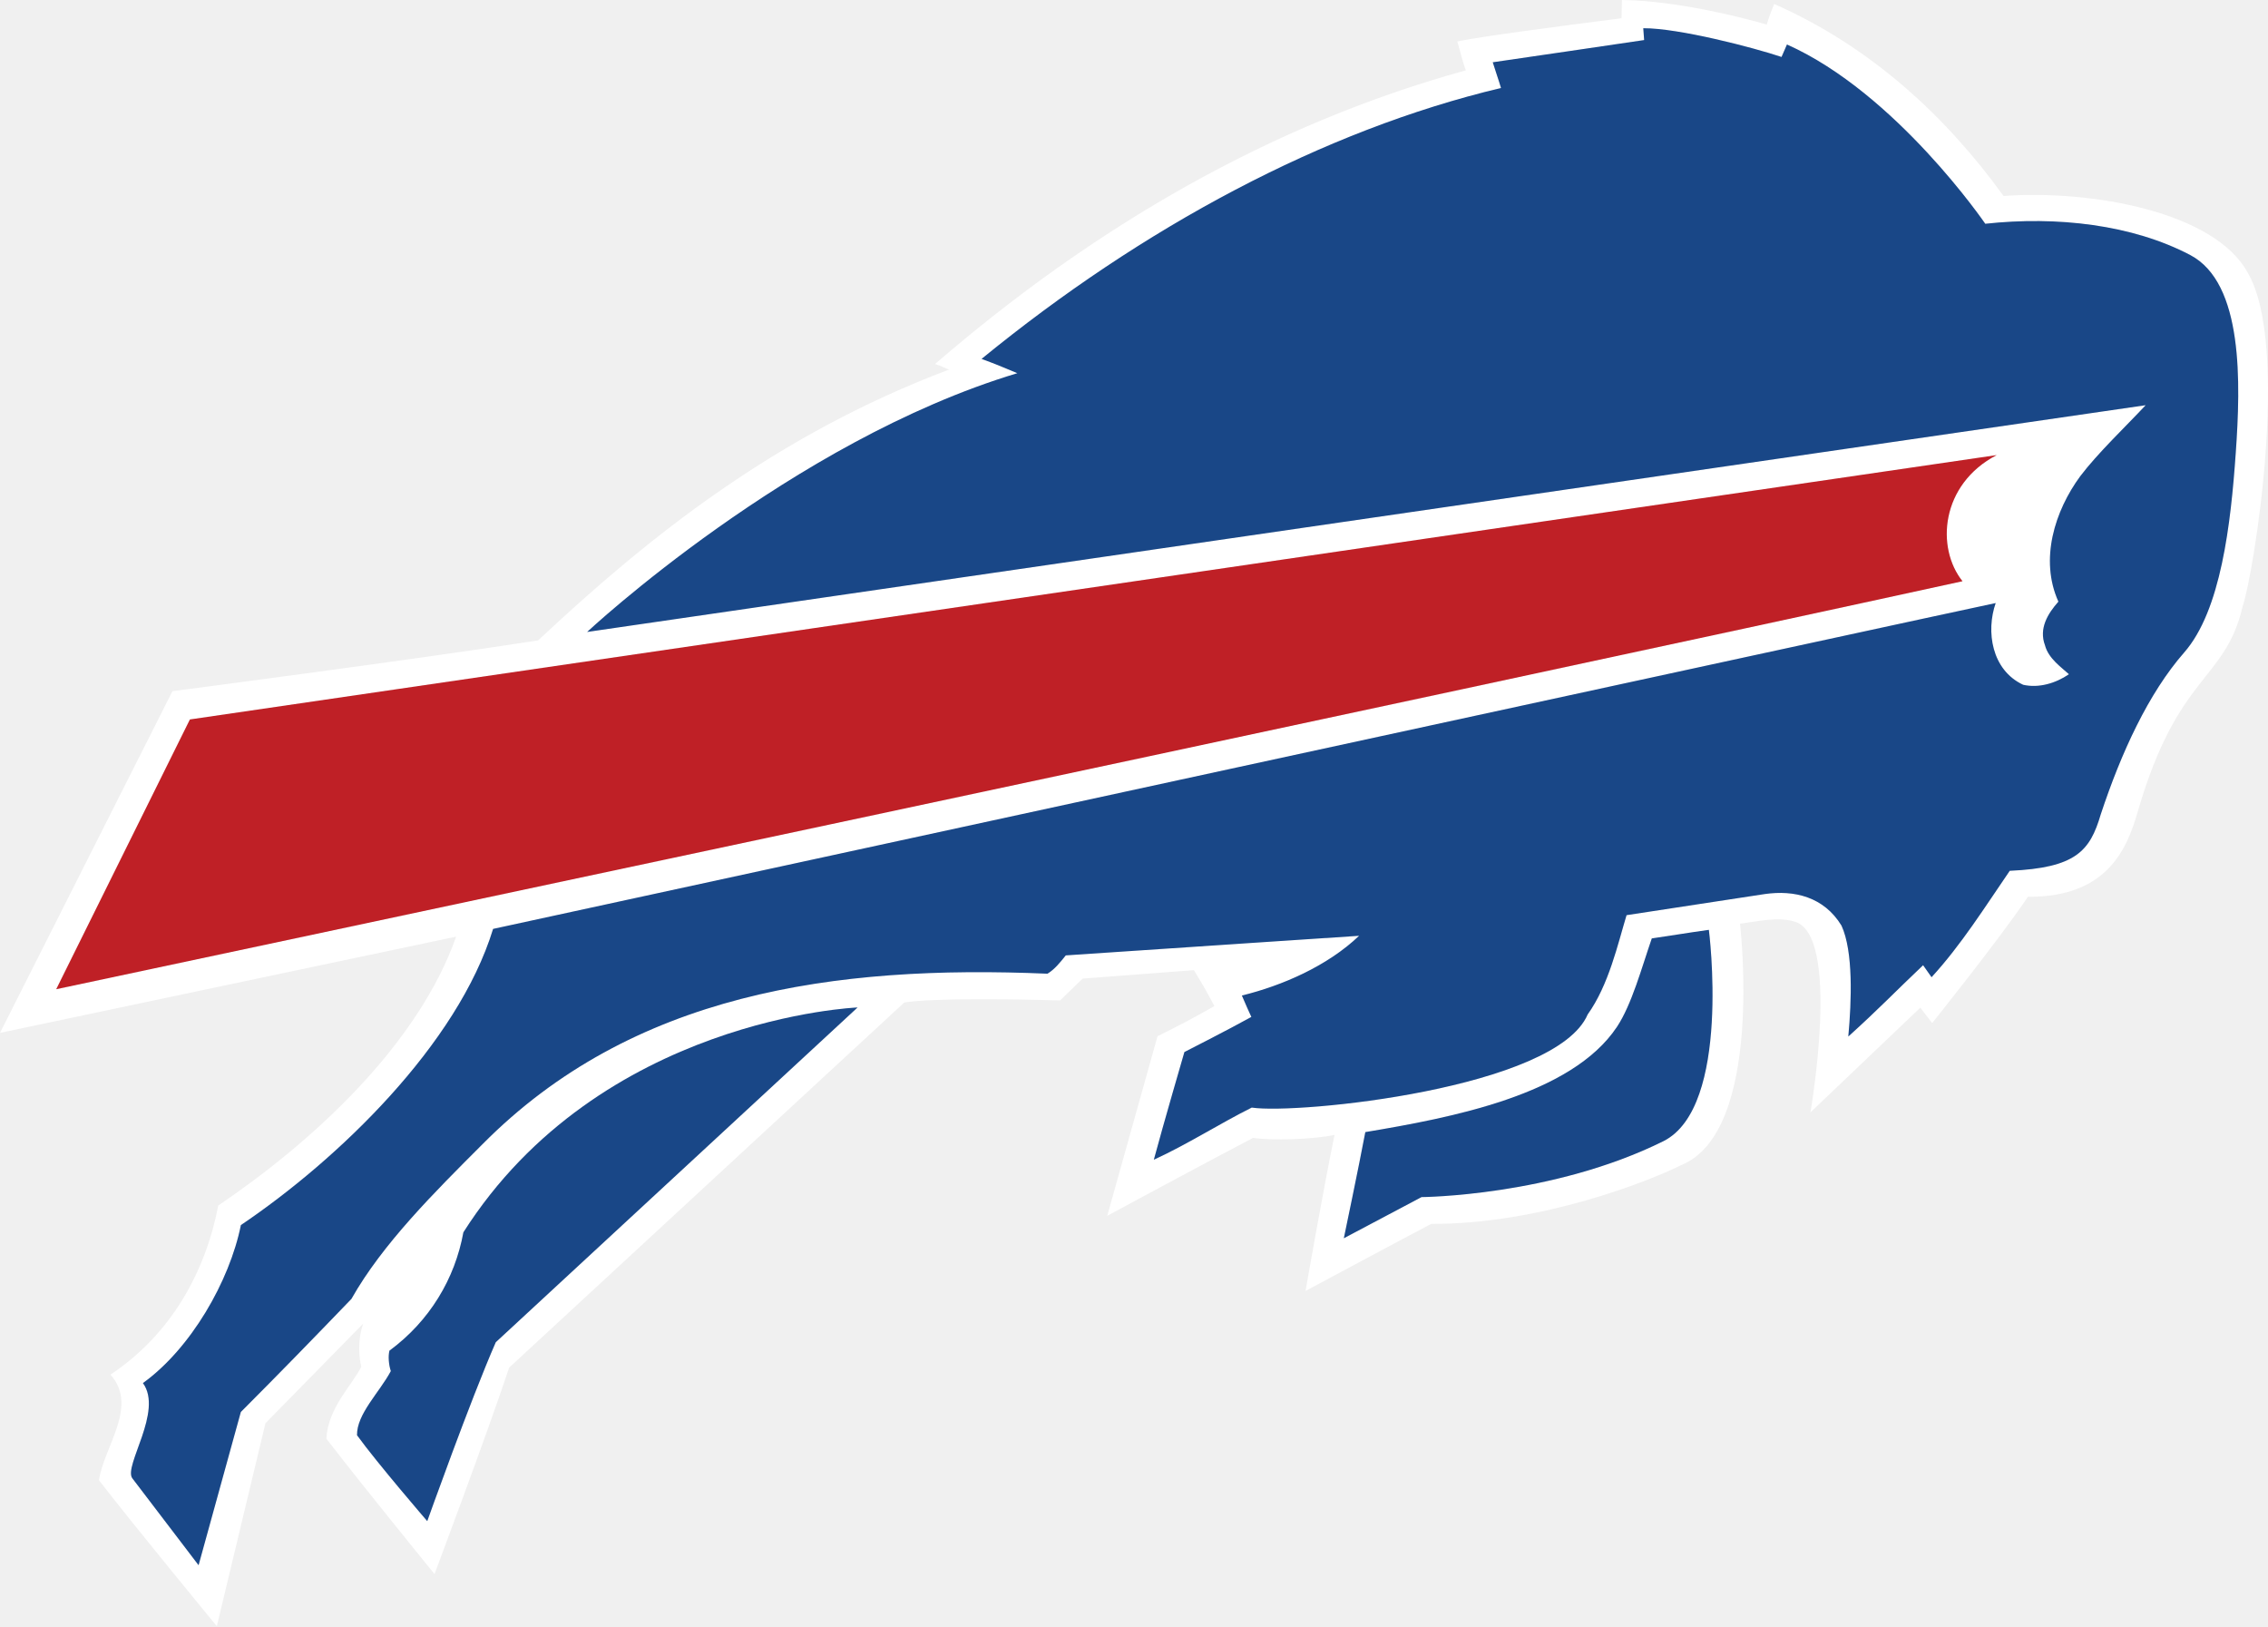
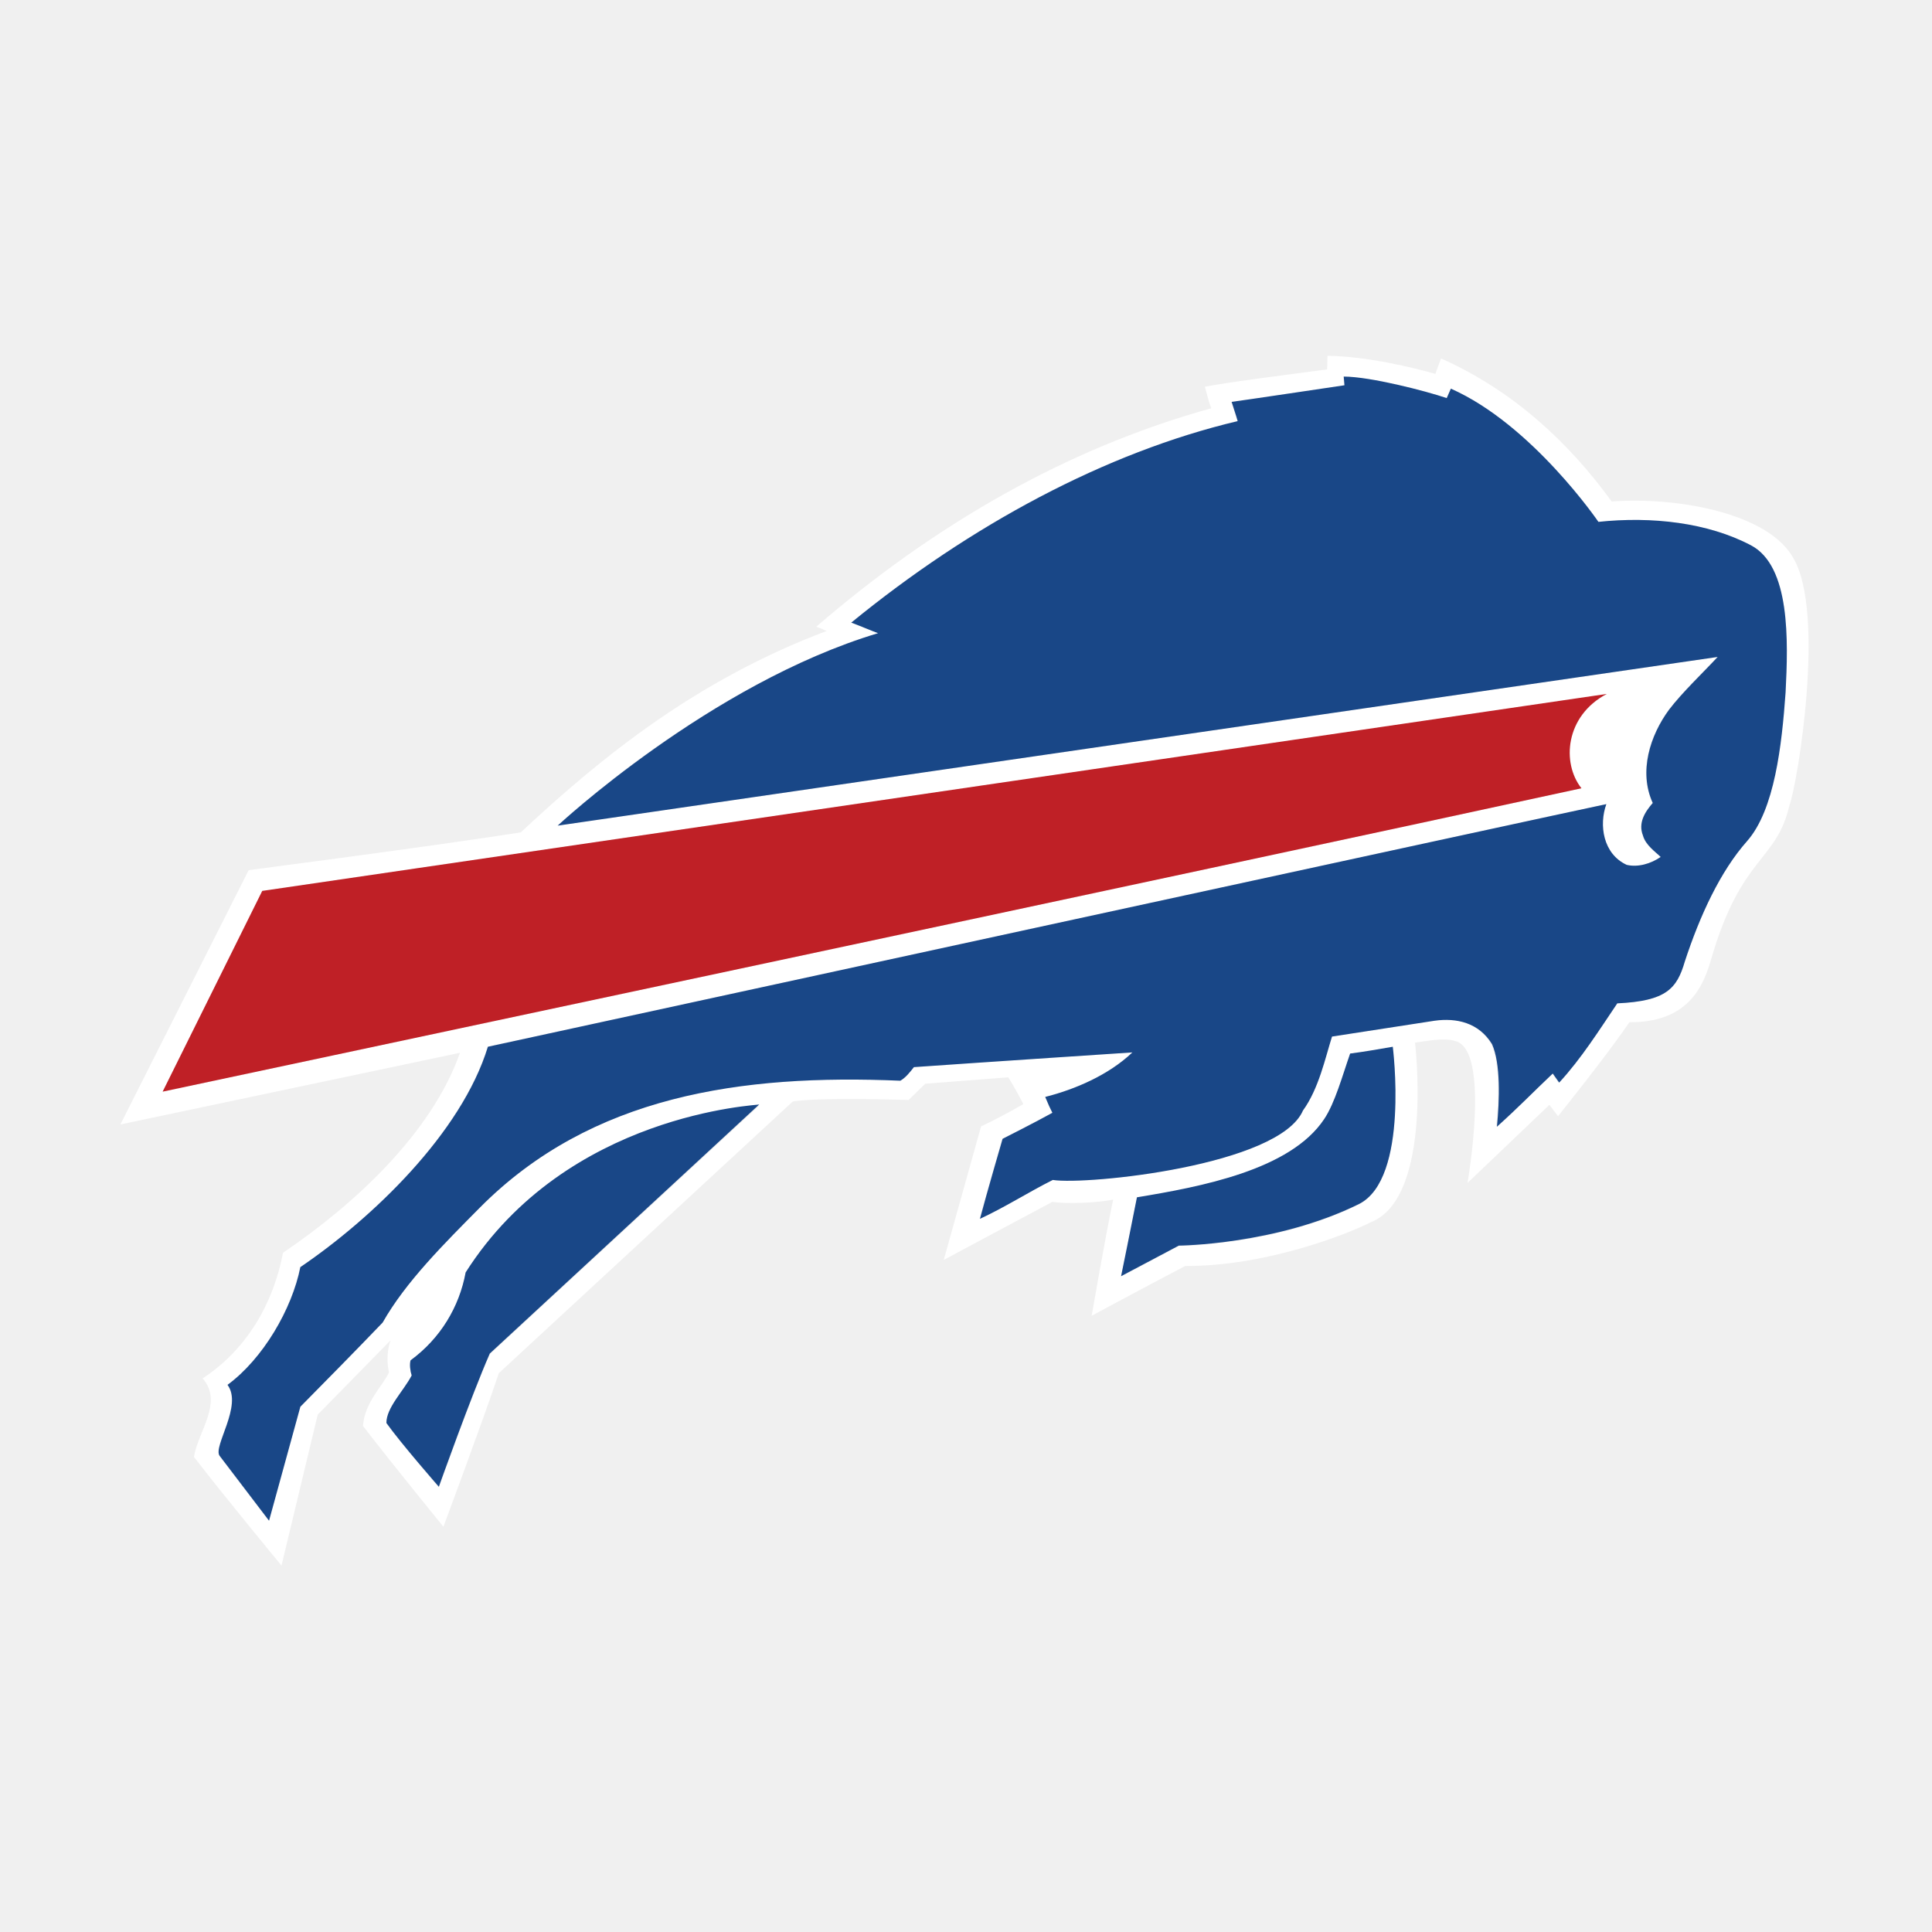
- <svg xmlns="http://www.w3.org/2000/svg" version="1.1" id="BUFFALO_BILLS" width="279.007" height="200" viewBox="0 0 279.007 200" overflow="visible" enable-background="new 0 0 279.007 200" xml:space="preserve">
+ <svg xmlns="http://www.w3.org/2000/svg" width="512" height="512" viewBox="0 0 512 512">
  <g>
-     <path fill="#FFFFFF" d="M276.509,33.534c-4.065-7.479-19.201-10.212-30.034-9.43c-7.021-9.707-16.25-18.339-28.219-23.614   c-0.27,0.675-0.691,1.725-0.913,2.535C213.887,2.009,206.017,0.087,199.524,0l-0.043,2.242c-7.021,0.906-16.904,2.182-20.208,2.853   c0.494,1.682,0.643,2.469,1.055,3.558c-23.905,6.584-45.703,19.199-65.295,36.114c0.855,0.261,1.448,0.639,1.75,0.673   c-21.356,8.06-36.979,20.576-50.589,33.326c-16.092,2.491-44.978,6.239-44.978,6.239L0,127.034l56.114-11.836   c-4.681,13.26-17.479,25.097-29.265,33.072c-1.561,8.144-5.807,15.856-13.26,20.795c3.484,3.903-0.805,8.831-1.414,12.99   c4.768,6.154,14.5,17.945,14.5,17.945l5.98-24.955l12.038-12.267c-0.769,2.063-0.485,4.406-0.25,5.308   c-1.077,2.233-4.072,4.982-4.298,8.851c4.557,5.918,13.308,16.655,13.308,16.655s6.326-16.817,9.186-25.392l48.61-44.909   c3.679-0.54,12.661-0.43,19.163-0.247l2.772-2.686l13.69-1.039c1.13,1.839,1.771,3.001,2.517,4.42   c-2.48,1.423-4.63,2.539-6.996,3.71l-6.181,22.082c0,0,11.846-6.392,17.94-9.586c2.21,0.348,7.357,0.21,10.021-0.366   c-1.304,6.241-3.569,19.196-3.569,19.196s10.524-5.648,15.463-8.252c13.463,0.06,27.004-5.337,30.704-7.206   c10.325-4.109,7.28-29.709,7.28-29.709c2.077-0.266,4.665-0.888,6.662-0.27c5.84,1.492,2.004,23.472,2.004,23.472l13.516-12.88   l1.459,1.896c0,0,8.149-10.155,11.784-15.536c9.94,0.094,12.269-6.202,13.507-10.473c4.976-17.135,10.752-15.941,12.919-25.3   C277.216,70.714,281.817,42.562,276.509,33.534z M6.916,121.663l16.447-33.177l222.265-32.514   c-6.891,3.596-7.495,11.393-4.203,15.511C182.97,84.267,6.916,121.663,6.916,121.663z M60.991,165.08   c-3.118,7.106-8.43,22.004-8.43,22.004s-6.129-7.099-8.641-10.565c-0.045-2.608,2.773-5.285,4.159-7.888   c-0.258-0.778-0.345-1.821-0.171-2.512c4.939-3.64,8.06-8.84,9.098-14.559c16.806-26.396,48.491-27.65,48.491-27.65L60.991,165.08z    M204.63,140.354c-13.653,6.776-29.754,6.877-29.754,6.877l-9.559,5.061c0,0,1.862-8.895,2.643-13.054   c10.549-1.766,25.364-4.548,30.953-12.939c1.826-2.741,3.065-7.349,4.29-10.883c2.425-0.346,4.507-0.707,7.021-1.053   C210.224,114.362,213.031,136.153,204.63,140.354z M275.043,55.705c-0.604,8.689-1.814,19.379-6.347,24.545   c-4.395,5.015-7.75,12.322-10.265,19.921c-1.324,4.502-3.063,6.566-11.191,6.928c-3.034,4.422-5.969,9.11-9.62,13.088l-1.039-1.476   c-3.555,3.37-5.39,5.326-9.201,8.771c0.407-4.425,0.618-10.469-0.837-13.64c-2.169-3.555-5.82-4.404-9.462-3.88l-16.982,2.594   c-1.075,3.553-2.18,8.574-4.784,12.212c-3.887,9.105-35.643,12.308-41.324,11.453c-3.987,1.99-7.886,4.507-12.045,6.413   c1.142-4.258,3.761-13.244,3.761-13.244s5.568-2.832,8.236-4.319c-0.403-0.885-0.581-1.263-1.165-2.631   c4.939-1.212,10.517-3.619,14.42-7.348c0,0-24.559,1.629-36.085,2.411c-0.702,0.879-1.389,1.734-2.253,2.251   c-26.259-1.125-51.131,2.425-69.504,20.974c-5.893,5.893-12.306,12.26-16.119,19.02c-4.695,4.875-8.714,9.009-13.605,13.91   l-5.2,18.847l-8.156-10.698c-1.098-1.514,3.839-8.245,1.309-11.704c5.893-4.244,10.661-12.525,12.052-19.432   c11.906-8.025,26.652-22.168,31.027-36.425c0,0,182.247-39.564,184.846-40.077c-1.212,3.468-0.521,8.233,3.379,10.052   c1.906,0.435,3.988-0.174,5.633-1.297c-0.854-0.798-2.515-1.906-2.944-3.553c-0.783-2.082,0.345-3.9,1.647-5.376   c-2.343-5.2-0.435-11.178,2.686-15.424c2.164-2.86,5.623-6.136,8.05-8.735L72.229,77.724c0,0,25.094-23.454,52.925-31.825   c-0.837-0.355-2.896-1.215-4.402-1.759c19.814-16.19,42.049-28.121,63.899-33.319c-0.323-1.094-0.634-1.922-1.014-3.162   c0.664-0.082,18.623-2.733,18.623-2.733c-0.053-0.556-0.042-0.634-0.107-1.455c4.354-0.021,13.537,2.372,17.009,3.534   c0.233-0.549,0.517-1.169,0.668-1.533c13.429,5.985,24.396,22.049,24.396,22.049c8.838-0.965,18.096,0.11,25.2,3.839   C276.024,34.804,275.64,47.142,275.043,55.705z" />
-     <path fill="#BF2026" d="M245.627,55.972L23.362,88.486L6.916,121.663c0,0,176.054-37.396,234.509-50.179   C238.132,67.365,238.736,59.568,245.627,55.972z" />
    <g>
-       <path fill="#194787" d="M269.426,31.36c-7.104-3.729-16.362-4.804-25.2-3.839c0,0-10.967-16.064-24.396-22.049    c-0.151,0.364-0.435,0.984-0.668,1.533c-3.473-1.162-12.656-3.555-17.009-3.534c0.066,0.821,0.055,0.899,0.107,1.455    c0,0-17.959,2.651-18.623,2.733c0.38,1.24,0.691,2.068,1.014,3.162c-21.851,5.198-44.085,17.128-63.899,33.319    c1.505,0.544,3.564,1.404,4.402,1.759C97.323,54.27,72.229,77.724,72.229,77.724l191.729-27.888    c-2.427,2.599-5.886,5.875-8.05,8.735c-3.121,4.246-5.029,10.224-2.686,15.424c-1.302,1.476-2.43,3.294-1.647,5.376    c0.43,1.647,2.091,2.755,2.944,3.553c-1.645,1.123-3.727,1.732-5.633,1.297c-3.9-1.819-4.591-6.584-3.379-10.052    c-2.599,0.513-184.846,40.077-184.846,40.077c-4.375,14.257-19.121,28.4-31.027,36.425c-1.391,6.907-6.159,15.188-12.052,19.432    c2.53,3.459-2.407,10.19-1.309,11.704l8.156,10.698l5.2-18.847c4.891-4.9,8.911-9.034,13.605-13.91    c3.813-6.76,10.226-13.127,16.119-19.02c18.373-18.549,43.246-22.1,69.504-20.974c0.865-0.517,1.551-1.373,2.253-2.251    c11.526-0.782,36.085-2.411,36.085-2.411c-3.903,3.729-9.48,6.136-14.42,7.348c0.583,1.368,0.762,1.746,1.165,2.631    c-2.667,1.487-8.236,4.319-8.236,4.319s-2.62,8.986-3.761,13.244c4.159-1.906,8.058-4.422,12.045-6.413    c5.681,0.855,37.437-2.347,41.324-11.453c2.604-3.638,3.708-8.659,4.784-12.212l16.982-2.594c3.642-0.524,7.293,0.325,9.462,3.88    c1.455,3.171,1.245,9.215,0.837,13.64c3.811-3.445,5.646-5.401,9.201-8.771l1.039,1.476c3.651-3.978,6.586-8.666,9.62-13.088    c8.128-0.362,9.867-2.425,11.191-6.928c2.515-7.6,5.871-14.907,10.265-19.921c4.532-5.166,5.743-15.856,6.347-24.545    C275.64,47.142,276.024,34.804,269.426,31.36z" />
-       <path fill="#194787" d="M203.203,115.415c-1.224,3.534-2.464,8.142-4.29,10.883c-5.589,8.392-20.404,11.173-30.953,12.939    c-0.78,4.159-2.643,13.054-2.643,13.054l9.559-5.061c0,0,16.101-0.101,29.754-6.877c8.4-4.2,5.593-25.991,5.593-25.991    C207.709,114.708,205.628,115.069,203.203,115.415z" />
-       <path fill="#194787" d="M57.006,151.559c-1.039,5.719-4.159,10.919-9.098,14.559c-0.174,0.691-0.087,1.734,0.171,2.512    c-1.386,2.604-4.205,5.28-4.159,7.888c2.512,3.466,8.641,10.565,8.641,10.565s5.312-14.898,8.43-22.004l44.506-41.17    C105.497,123.909,73.812,125.163,57.006,151.559z" />
+       <path fill="#fff" d="M475.3 148c-6.5-12-30.8-16.4-48.2-15.1-11.3-15.6-26.1-29.4-45.2-37.9-.4 1.1-1.1 2.8-1.5 4.1-5.5-1.6-18.2-4.7-28.6-4.8l-.1 3.6c-11.3 1.5-27.1 3.5-32.4 4.6.8 2.7 1 4 1.7 5.7-38.3 10.6-73.3 30.8-104.7 57.9 1.4.4 2.3 1 2.8 1.1-34.2 12.9-59.3 33-81.1 53.4-25.8 4-72.1 10-72.1 10l-34 67.4 90-19c-7.5 21.3-28 40.2-46.9 53-2.5 13.1-9.3 25.4-21.3 33.3 5.6 6.3-1.3 14.2-2.3 20.8 7.6 9.9 23.2 28.8 23.2 28.8l9.6-40 19.3-19.7c-1.2 3.3-.8 7.1-.4 8.5-1.7 3.6-6.5 8-6.9 14.2 7.3 9.5 21.3 26.7 21.3 26.7s10.1-27 14.7-40.7l77.9-72c5.9-.9 20.3-.7 30.7-.4l4.4-4.3 22-1.7c1.8 2.9 2.8 4.8 4 7.1-4 2.3-7.4 4.1-11.2 5.9l-9.9 35.4s19-10.2 28.8-15.4c3.5.6 11.8.3 16.1-.6-2.1 10-5.7 30.8-5.7 30.8s16.9-9.1 24.8-13.2c21.6.1 43.3-8.6 49.2-11.6 16.6-6.6 11.7-47.6 11.7-47.6 3.3-.4 7.5-1.4 10.7-.4 9.4 2.4 3.2 37.6 3.2 37.6l21.7-20.7 2.3 3s13.1-16.3 18.9-24.9c15.9.1 19.7-9.9 21.7-16.8 8-27.5 17.2-25.6 20.7-40.6 2.2-5.9 9.6-51.1 1.1-65.5zm-432.2 141.3l26.4-53.2 356.3-52.1c-11 5.8-12 18.3-6.7 24.9-93.8 20.4-376 80.4-376 80.4zm86.7 69.6c-5 11.4-13.5 35.3-13.5 35.3s-9.8-11.4-13.9-16.9c-.1-4.2 4.4-8.5 6.7-12.6-.4-1.2-.6-2.9-.3-4 7.9-5.8 12.9-14.2 14.6-23.3 26.9-42.3 77.7-44.3 77.7-44.3l-71.3 65.8zm230.3-39.7c-21.9 10.9-47.7 11-47.7 11l-15.3 8.1s3-14.3 4.2-20.9c16.9-2.8 40.7-7.3 49.6-20.7 2.9-4.4 4.9-11.8 6.9-17.4 3.9-.6 7.2-1.1 11.3-1.7-.1 0 4.4 34.9-9 41.6zm112.9-135.7c-1 13.9-2.9 31.1-10.2 39.4-7 8-12.4 19.8-16.5 31.9-2.1 7.2-4.9 10.5-17.9 11.1-4.9 7.1-9.6 14.6-15.4 21l-1.7-2.4c-5.7 5.4-8.6 8.5-14.8 14.1.7-7.1 1-16.8-1.3-21.9-3.5-5.7-9.3-7.1-15.2-6.2l-27.2 4.2c-1.7 5.7-3.5 13.7-7.7 19.6-6.2 14.6-57.1 19.7-66.2 18.4-6.4 3.2-12.6 7.2-19.3 10.3 1.8-6.8 6-21.2 6-21.2s8.9-4.5 13.2-6.9c-.6-1.4-.9-2-1.9-4.2 7.9-1.9 16.9-5.8 23.1-11.8 0 0-39.4 2.6-57.9 3.9-1.1 1.4-2.2 2.8-3.6 3.6-42.1-1.8-82 3.9-111.4 33.6-9.4 9.4-19.7 19.7-25.8 30.5-7.5 7.8-14 14.4-21.8 22.3l-8.3 30.2-13.1-17.2c-1.8-2.4 6.2-13.2 2.1-18.8 9.4-6.8 17.1-20.1 19.3-31.2 19.1-12.9 42.7-35.5 49.7-58.4 0 0 292.2-63.4 296.4-64.3-1.9 5.6-.8 13.2 5.4 16.1 3.1.7 6.4-.3 9-2.1-1.4-1.3-4-3.1-4.7-5.7-1.3-3.3.6-6.3 2.6-8.6-3.8-8.3-.7-17.9 4.3-24.7 3.5-4.6 9-9.8 12.9-14l-307.4 44.7s40.2-37.6 84.9-51c-1.3-.6-4.6-1.9-7.1-2.8 31.8-26 67.4-45.1 102.4-53.4-.5-1.8-1-3.1-1.6-5.1 1.1-.1 29.9-4.4 29.9-4.4l-.2-2.3c7 0 21.7 3.8 27.3 5.7l1.1-2.5c21.5 9.6 39.1 35.3 39.1 35.3 14.2-1.5 29 .2 40.4 6.2 10.6 5.5 10 25.3 9.1 39z" />
+       <path fill="#BF2026" d="M425.8 183.9l-356.3 52.2-26.4 53.2s282.3-60 376-80.4c-5.3-6.7-4.3-19.2 6.7-25z" />
+       <path fill="#194787" d="M464 144.5c-11.4-6-26.2-7.7-40.4-6.2 0 0-17.6-25.8-39.1-35.3l-1.1 2.5c-5.6-1.9-20.3-5.7-27.3-5.7l.2 2.3s-28.8 4.3-29.9 4.4c.6 2 1.1 3.3 1.6 5.1-35 8.3-70.7 27.5-102.4 53.4 2.4.9 5.7 2.3 7.1 2.8-44.6 13.4-84.9 51-84.9 51l307.4-44.7c-3.9 4.2-9.4 9.4-12.9 14-5 6.8-8.1 16.4-4.3 24.7-2.1 2.4-3.9 5.3-2.6 8.6.7 2.6 3.4 4.4 4.7 5.7-2.6 1.8-6 2.8-9 2.1-6.3-2.9-7.4-10.6-5.4-16.1-4.2.8-296.4 64.3-296.4 64.3-7 22.9-30.7 45.5-49.7 58.4-2.2 11.1-9.9 24.3-19.3 31.2 4.1 5.5-3.9 16.3-2.1 18.8l13.1 17.2 8.3-30.2c7.8-7.9 14.3-14.5 21.8-22.3 6.1-10.8 16.4-21 25.8-30.5 29.5-29.7 69.3-35.4 111.4-33.6 1.4-.8 2.5-2.2 3.6-3.6 18.5-1.3 57.9-3.9 57.9-3.9-6.3 6-15.2 9.8-23.1 11.8.9 2.2 1.2 2.8 1.9 4.2-4.3 2.4-13.2 6.9-13.2 6.9s-4.2 14.4-6 21.2c6.7-3.1 12.9-7.1 19.3-10.3 9.1 1.4 60-3.8 66.3-18.4 4.2-5.8 5.9-13.9 7.7-19.6l27.2-4.2c5.8-.8 11.7.5 15.2 6.2 2.3 5.1 2 14.8 1.3 21.9 6.1-5.5 9.1-8.7 14.8-14.1l1.7 2.4c5.9-6.4 10.6-13.9 15.4-21 13-.6 15.8-3.9 17.9-11.1 4-12.2 9.4-23.9 16.5-31.9 7.3-8.3 9.2-25.4 10.2-39.4.7-13.7 1.3-33.5-9.2-39zm-106.2 134.7c-2 5.7-4 13.1-6.9 17.4-9 13.5-32.7 17.9-49.6 20.7-1.3 6.7-4.2 20.9-4.2 20.9l15.3-8.1s25.8-.2 47.7-11c13.5-6.7 9-41.7 9-41.7-4.1.7-7.4 1.3-11.3 1.8zm-234.4 58c-1.7 9.2-6.7 17.5-14.6 23.3-.3 1.1-.1 2.8.3 4-2.2 4.2-6.7 8.5-6.7 12.6 4 5.6 13.9 16.9 13.9 16.9s8.5-23.9 13.5-35.3l71.4-66c-.1.2-50.9 2.2-77.8 44.5z" />
    </g>
  </g>
</svg>
